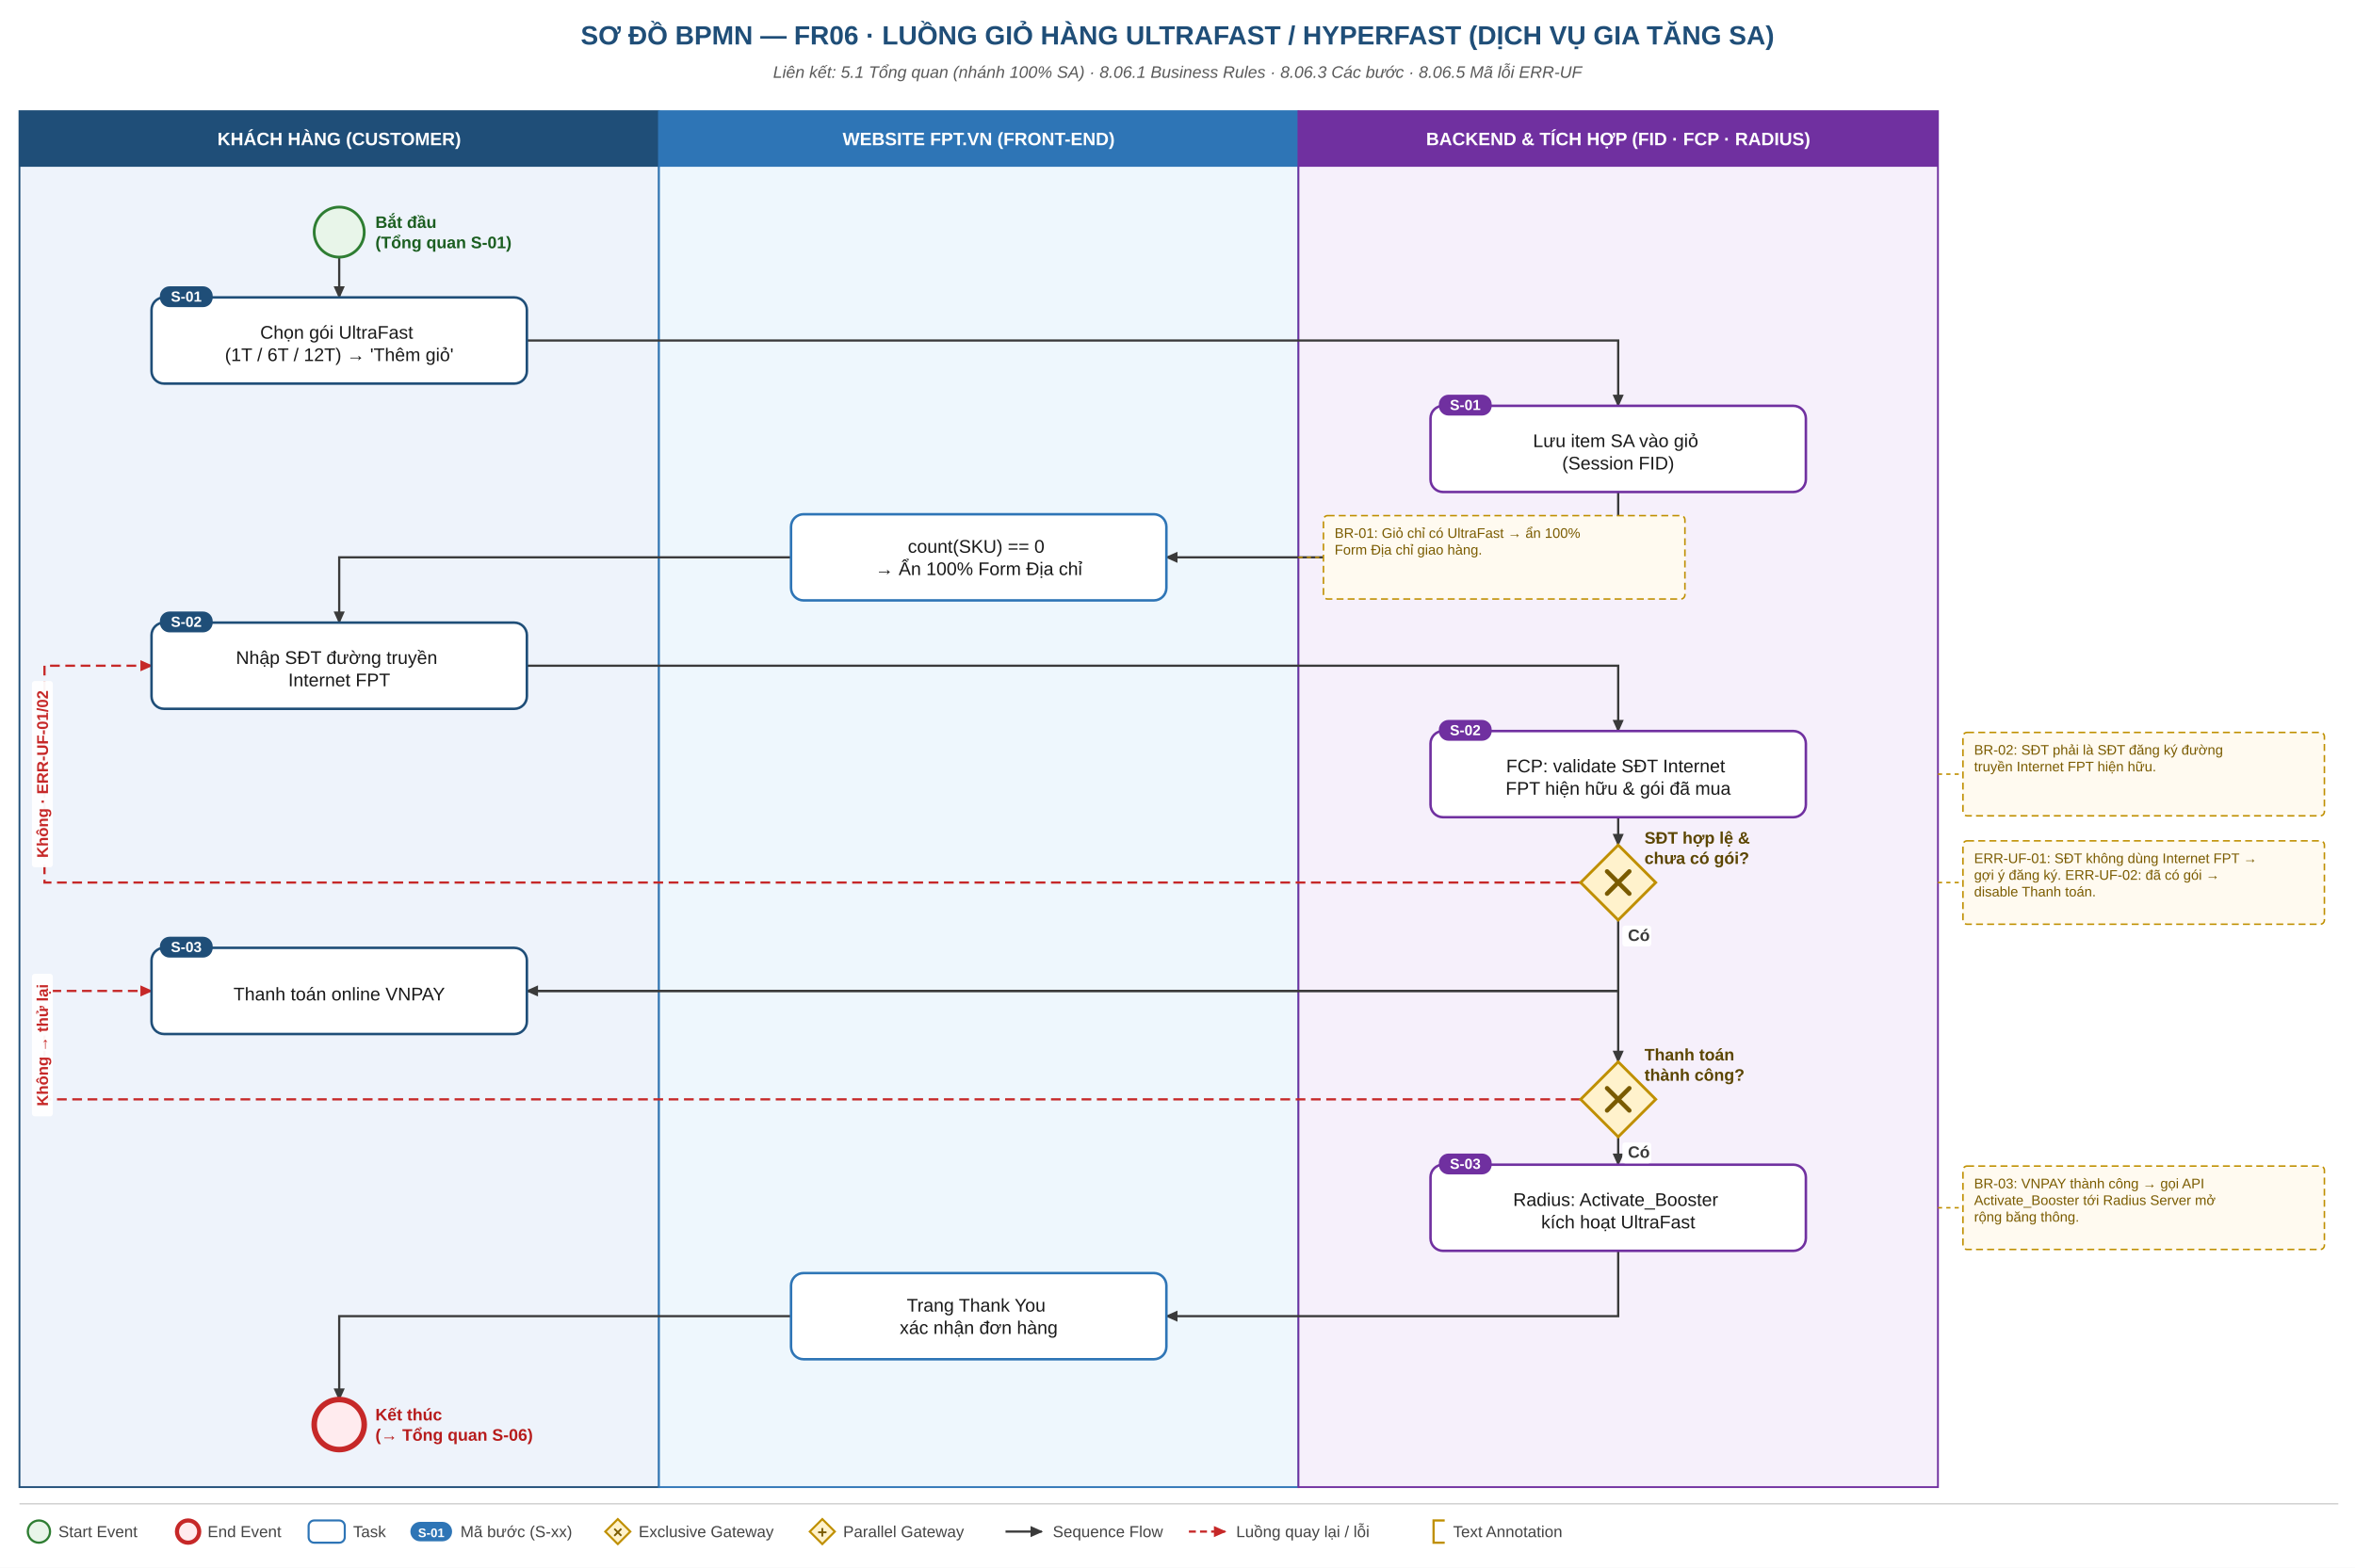
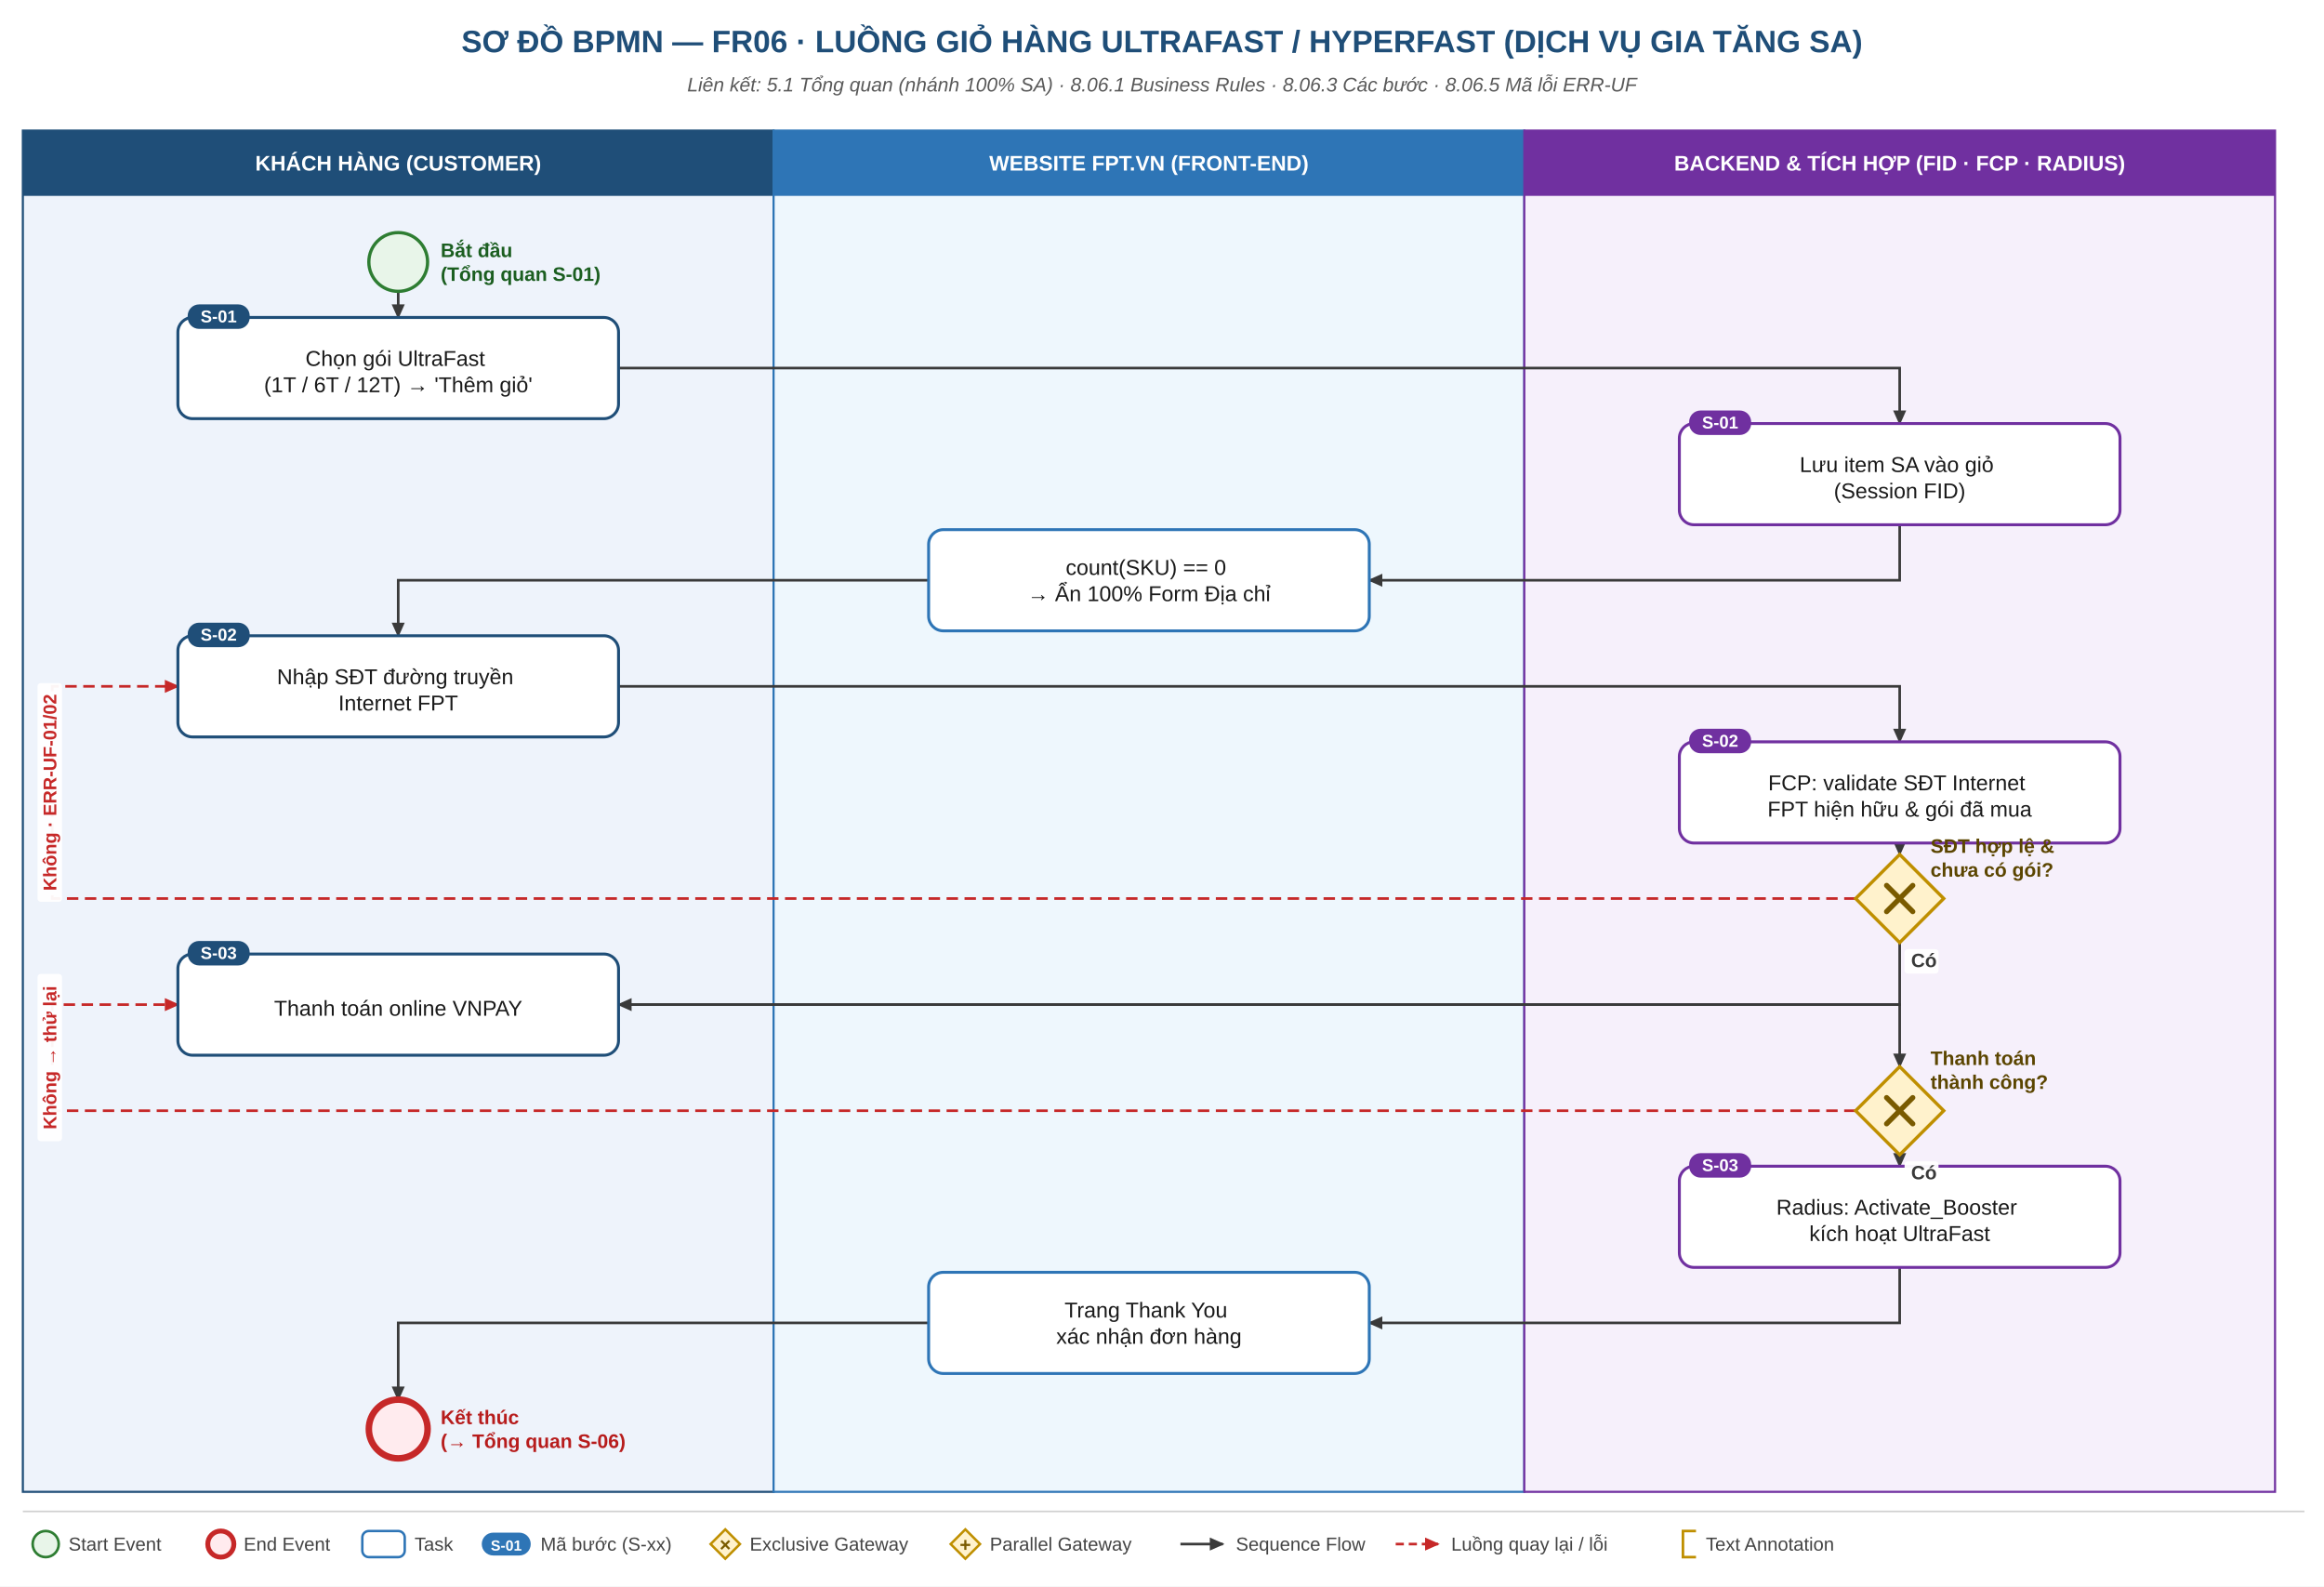
- <svg xmlns="http://www.w3.org/2000/svg" width="1694" height="1128" viewBox="0 0 1694 1128" font-family="Arial, Helvetica, sans-serif">
-   <rect width="1694" height="1128" fill="#ffffff" />
+ <svg xmlns="http://www.w3.org/2000/svg" width="1424" height="972" viewBox="0 0 1424 972" font-family="Arial, Helvetica, sans-serif">
+   <rect width="1424" height="972" fill="#ffffff" />
  <defs>
    <marker id="a" markerWidth="10" markerHeight="10" refX="8" refY="4" orient="auto" markerUnits="userSpaceOnUse">
      <path d="M0,0 L9,4 L0,8 Z" fill="#3a3a3a" />
    </marker>
    <marker id="ar" markerWidth="10" markerHeight="10" refX="8" refY="4" orient="auto" markerUnits="userSpaceOnUse">
      <path d="M0,0 L9,4 L0,8 Z" fill="#c62828" />
    </marker>
  </defs>
-   <text x="847.0" y="32" font-size="19" font-weight="bold" fill="#1f4e78" text-anchor="middle">SƠ ĐỒ BPMN — FR06 · LUỒNG GIỎ HÀNG ULTRAFAST / HYPERFAST (DỊCH VỤ GIA TĂNG SA)</text>
-   <text x="847.0" y="56" font-size="12" fill="#595959" font-style="italic" text-anchor="middle">Liên kết: 5.1 Tổng quan (nhánh 100% SA) · 8.06.1 Business Rules · 8.06.3 Các bước · 8.06.5 Mã lỗi ERR-UF</text>
-   <rect x="14" y="80" width="460" height="990" fill="#eef3fb" stroke="#1f4e78" stroke-width="1.3" />
+   <text x="712.0" y="32" font-size="19" font-weight="bold" fill="#1f4e78" text-anchor="middle">SƠ ĐỒ BPMN — FR06 · LUỒNG GIỎ HÀNG ULTRAFAST / HYPERFAST (DỊCH VỤ GIA TĂNG SA)</text>
+   <text x="712.0" y="56" font-size="12" fill="#595959" font-style="italic" text-anchor="middle">Liên kết: 5.1 Tổng quan (nhánh 100% SA) · 8.06.1 Business Rules · 8.06.3 Các bước · 8.06.5 Mã lỗi ERR-UF</text>
+   <rect x="14" y="80" width="460" height="834" fill="#eef3fb" stroke="#1f4e78" stroke-width="1.3" />
  <rect x="14" y="80" width="460" height="40" fill="#1f4e78" />
  <text x="244.0" y="104.5" font-size="13" font-weight="bold" fill="#fff" text-anchor="middle">KHÁCH HÀNG (CUSTOMER)</text>
-   <rect x="474" y="80" width="460" height="990" fill="#eef7fd" stroke="#2e75b6" stroke-width="1.3" />
+   <rect x="474" y="80" width="460" height="834" fill="#eef7fd" stroke="#2e75b6" stroke-width="1.3" />
  <rect x="474" y="80" width="460" height="40" fill="#2e75b6" />
  <text x="704.0" y="104.5" font-size="13" font-weight="bold" fill="#fff" text-anchor="middle">WEBSITE FPT.VN (FRONT-END)</text>
-   <rect x="934" y="80" width="460" height="990" fill="#f6f0fb" stroke="#7030a0" stroke-width="1.3" />
+   <rect x="934" y="80" width="460" height="834" fill="#f6f0fb" stroke="#7030a0" stroke-width="1.3" />
  <rect x="934" y="80" width="460" height="40" fill="#7030a0" />
  <text x="1164.0" y="104.5" font-size="13" font-weight="bold" fill="#fff" text-anchor="middle">BACKEND &amp; TÍCH HỢP (FID · FCP · RADIUS)</text>
-   <path d="M244.0,185.0 L244.0,214.0" fill="none" stroke="#3a3a3a" stroke-width="1.6" marker-end="url(#a)" />
-   <path d="M379.0,245.0 L1164.0,245.0 L1164.0,292.0" fill="none" stroke="#3a3a3a" stroke-width="1.6" marker-end="url(#a)" />
-   <path d="M1164.0,354.0 L1164.0,401.0 L839.0,401.0" fill="none" stroke="#3a3a3a" stroke-width="1.6" marker-end="url(#a)" />
-   <path d="M569.0,401.0 L244.0,401.0 L244.0,448.0" fill="none" stroke="#3a3a3a" stroke-width="1.6" marker-end="url(#a)" />
-   <path d="M379.0,479.0 L1164.0,479.0 L1164.0,526.0" fill="none" stroke="#3a3a3a" stroke-width="1.6" marker-end="url(#a)" />
-   <path d="M1164.0,588.0 L1164.0,608.0" fill="none" stroke="#3a3a3a" stroke-width="1.6" marker-end="url(#a)" />
-   <path d="M1164.0,662.0 L1164.0,713.0 L379.0,713.0" fill="none" stroke="#3a3a3a" stroke-width="1.6" marker-end="url(#a)" />
-   <path d="M1137.0,635.0 L32.0,635.0 L32.0,479.0 L109.0,479.0" fill="none" stroke="#c62828" stroke-width="1.6" stroke-dasharray="7,4" marker-end="url(#ar)" />
-   <path d="M379.0,713.0 L1164.0,713.0 L1164.0,764.0" fill="none" stroke="#3a3a3a" stroke-width="1.6" marker-end="url(#a)" />
-   <path d="M1164.0,818.0 L1164.0,838.0" fill="none" stroke="#3a3a3a" stroke-width="1.6" marker-end="url(#a)" />
-   <path d="M1137.0,791.0 L32.0,791.0 L32.0,713.0 L109.0,713.0" fill="none" stroke="#c62828" stroke-width="1.6" stroke-dasharray="7,4" marker-end="url(#ar)" />
-   <path d="M1164.0,900.0 L1164.0,947.0 L839.0,947.0" fill="none" stroke="#3a3a3a" stroke-width="1.6" marker-end="url(#a)" />
-   <path d="M569.0,947.0 L244.0,947.0 L244.0,1007.0" fill="none" stroke="#3a3a3a" stroke-width="1.6" marker-end="url(#a)" />
-   <path d="M934,401.0 L952,401.0" stroke="#bf8f00" stroke-width="1.1" stroke-dasharray="3,3" />
-   <rect x="952" y="371.0" width="260" height="60" fill="#fffaf0" stroke="#bf8f00" stroke-width="1.1" stroke-dasharray="5,3" rx="3" />
-   <text x="960" y="387.0" font-size="10" fill="#7a5b00">BR-01: Giỏ chỉ có UltraFast → ẩn 100%</text>
-   <text x="960" y="399.0" font-size="10" fill="#7a5b00">Form Địa chỉ giao hàng.</text>
-   <path d="M1394,557.0 L1412,557.0" stroke="#bf8f00" stroke-width="1.1" stroke-dasharray="3,3" />
-   <rect x="1412" y="527.0" width="260" height="60" fill="#fffaf0" stroke="#bf8f00" stroke-width="1.1" stroke-dasharray="5,3" rx="3" />
-   <text x="1420" y="543.0" font-size="10" fill="#7a5b00">BR-02: SĐT phải là SĐT đăng ký đường</text>
-   <text x="1420" y="555.0" font-size="10" fill="#7a5b00">truyền Internet FPT hiện hữu.</text>
-   <path d="M1394,635.0 L1412,635.0" stroke="#bf8f00" stroke-width="1.1" stroke-dasharray="3,3" />
-   <rect x="1412" y="605.0" width="260" height="60" fill="#fffaf0" stroke="#bf8f00" stroke-width="1.1" stroke-dasharray="5,3" rx="3" />
-   <text x="1420" y="621.0" font-size="10" fill="#7a5b00">ERR-UF-01: SĐT không dùng Internet FPT →</text>
-   <text x="1420" y="633.0" font-size="10" fill="#7a5b00">gợi ý đăng ký. ERR-UF-02: đã có gói →</text>
-   <text x="1420" y="645.0" font-size="10" fill="#7a5b00">disable Thanh toán.</text>
-   <path d="M1394,869.0 L1412,869.0" stroke="#bf8f00" stroke-width="1.1" stroke-dasharray="3,3" />
-   <rect x="1412" y="839.0" width="260" height="60" fill="#fffaf0" stroke="#bf8f00" stroke-width="1.1" stroke-dasharray="5,3" rx="3" />
-   <text x="1420" y="855.0" font-size="10" fill="#7a5b00">BR-03: VNPAY thành công → gọi API</text>
-   <text x="1420" y="867.0" font-size="10" fill="#7a5b00">Activate_Booster tới Radius Server mở</text>
-   <text x="1420" y="879.0" font-size="10" fill="#7a5b00">rộng băng thông.</text>
-   <circle cx="244.0" cy="167.0" r="18" fill="#e8f5e9" stroke="#2e7d32" stroke-width="2" />
-   <text x="270.0" y="164.0" font-size="12" fill="#1b5e20" font-weight="bold" text-anchor="start">
+   <path d="M244.0,178.5 L244.0,194.5" fill="none" stroke="#3a3a3a" stroke-width="1.6" marker-end="url(#a)" />
+   <path d="M379.0,225.5 L1164.0,225.5 L1164.0,259.5" fill="none" stroke="#3a3a3a" stroke-width="1.6" marker-end="url(#a)" />
+   <path d="M1164.0,321.5 L1164.0,355.5 L839.0,355.5" fill="none" stroke="#3a3a3a" stroke-width="1.6" marker-end="url(#a)" />
+   <path d="M569.0,355.5 L244.0,355.5 L244.0,389.5" fill="none" stroke="#3a3a3a" stroke-width="1.6" marker-end="url(#a)" />
+   <path d="M379.0,420.5 L1164.0,420.5 L1164.0,454.5" fill="none" stroke="#3a3a3a" stroke-width="1.6" marker-end="url(#a)" />
+   <path d="M1164.0,516.5 L1164.0,523.5" fill="none" stroke="#3a3a3a" stroke-width="1.6" marker-end="url(#a)" />
+   <path d="M1164.0,577.5 L1164.0,615.5 L379.0,615.5" fill="none" stroke="#3a3a3a" stroke-width="1.6" marker-end="url(#a)" />
+   <path d="M1137.0,550.5 L32.0,550.5 L32.0,420.5 L109.0,420.5" fill="none" stroke="#c62828" stroke-width="1.6" stroke-dasharray="7,4" marker-end="url(#ar)" />
+   <path d="M379.0,615.5 L1164.0,615.5 L1164.0,653.5" fill="none" stroke="#3a3a3a" stroke-width="1.6" marker-end="url(#a)" />
+   <path d="M1164.0,707.5 L1164.0,714.5" fill="none" stroke="#3a3a3a" stroke-width="1.6" marker-end="url(#a)" />
+   <path d="M1137.0,680.5 L32.0,680.5 L32.0,615.5 L109.0,615.5" fill="none" stroke="#c62828" stroke-width="1.6" stroke-dasharray="7,4" marker-end="url(#ar)" />
+   <path d="M1164.0,776.5 L1164.0,810.5 L839.0,810.5" fill="none" stroke="#3a3a3a" stroke-width="1.6" marker-end="url(#a)" />
+   <path d="M569.0,810.5 L244.0,810.5 L244.0,857.5" fill="none" stroke="#3a3a3a" stroke-width="1.6" marker-end="url(#a)" />
+   <circle cx="244.0" cy="160.5" r="18" fill="#e8f5e9" stroke="#2e7d32" stroke-width="2" />
+   <text x="270.0" y="157.5" font-size="12" fill="#1b5e20" font-weight="bold" text-anchor="start">
    <tspan x="270.0" dy="0.0">Bắt đầu</tspan>
    <tspan x="270.0" dy="14.6">(Tổng quan S-01)</tspan>
  </text>
-   <rect x="109.0" y="214.0" width="270" height="62" rx="9" fill="#ffffff" stroke="#1f4e78" stroke-width="1.8" />
-   <text x="244.0" y="243.7" font-size="13.2" fill="#1a1a1a" font-weight="normal" text-anchor="middle">
+   <rect x="109.0" y="194.5" width="270" height="62" rx="9" fill="#ffffff" stroke="#1f4e78" stroke-width="1.8" />
+   <text x="244.0" y="224.2" font-size="13.2" fill="#1a1a1a" font-weight="normal" text-anchor="middle">
    <tspan x="244.0" dy="0.0">Chọn gói UltraFast</tspan>
    <tspan x="244.0" dy="16.1">(1T / 6T / 12T) → 'Thêm giỏ'</tspan>
  </text>
-   <rect x="115.0" y="206.0" width="38" height="15" rx="7" fill="#1f4e78" />
-   <text x="134.0" y="217.0" font-size="10.5" font-weight="bold" fill="#fff" text-anchor="middle">S-01</text>
-   <rect x="1029.0" y="292.0" width="270" height="62" rx="9" fill="#ffffff" stroke="#7030a0" stroke-width="1.8" />
-   <text x="1164.0" y="321.7" font-size="13.2" fill="#1a1a1a" font-weight="normal" text-anchor="middle">
+   <rect x="115.0" y="186.5" width="38" height="15" rx="7" fill="#1f4e78" />
+   <text x="134.0" y="197.5" font-size="10.5" font-weight="bold" fill="#fff" text-anchor="middle">S-01</text>
+   <rect x="1029.0" y="259.5" width="270" height="62" rx="9" fill="#ffffff" stroke="#7030a0" stroke-width="1.8" />
+   <text x="1164.0" y="289.2" font-size="13.2" fill="#1a1a1a" font-weight="normal" text-anchor="middle">
    <tspan x="1164.0" dy="0.0">Lưu item SA vào giỏ</tspan>
    <tspan x="1164.0" dy="16.1">(Session FID)</tspan>
  </text>
-   <rect x="1035.0" y="284.0" width="38" height="15" rx="7" fill="#7030a0" />
-   <text x="1054.0" y="295.0" font-size="10.5" font-weight="bold" fill="#fff" text-anchor="middle">S-01</text>
-   <rect x="569.0" y="370.0" width="270" height="62" rx="9" fill="#ffffff" stroke="#2e75b6" stroke-width="1.8" />
-   <text x="704.0" y="397.7" font-size="13.2" fill="#1a1a1a" font-weight="normal" text-anchor="middle">
+   <rect x="1035.0" y="251.5" width="38" height="15" rx="7" fill="#7030a0" />
+   <text x="1054.0" y="262.5" font-size="10.5" font-weight="bold" fill="#fff" text-anchor="middle">S-01</text>
+   <rect x="569.0" y="324.5" width="270" height="62" rx="9" fill="#ffffff" stroke="#2e75b6" stroke-width="1.8" />
+   <text x="704.0" y="352.2" font-size="13.2" fill="#1a1a1a" font-weight="normal" text-anchor="middle">
    <tspan x="704.0" dy="0.0">count(SKU) == 0</tspan>
    <tspan x="704.0" dy="16.1">→ Ẩn 100% Form Địa chỉ</tspan>
  </text>
-   <rect x="109.0" y="448.0" width="270" height="62" rx="9" fill="#ffffff" stroke="#1f4e78" stroke-width="1.8" />
-   <text x="244.0" y="477.7" font-size="13.2" fill="#1a1a1a" font-weight="normal" text-anchor="middle">
+   <rect x="109.0" y="389.5" width="270" height="62" rx="9" fill="#ffffff" stroke="#1f4e78" stroke-width="1.8" />
+   <text x="244.0" y="419.2" font-size="13.2" fill="#1a1a1a" font-weight="normal" text-anchor="middle">
    <tspan x="244.0" dy="0.0">Nhập SĐT đường truyền</tspan>
    <tspan x="244.0" dy="16.1">Internet FPT</tspan>
  </text>
-   <rect x="115.0" y="440.0" width="38" height="15" rx="7" fill="#1f4e78" />
-   <text x="134.0" y="451.0" font-size="10.5" font-weight="bold" fill="#fff" text-anchor="middle">S-02</text>
-   <rect x="1029.0" y="526.0" width="270" height="62" rx="9" fill="#ffffff" stroke="#7030a0" stroke-width="1.8" />
-   <text x="1164.0" y="555.7" font-size="13.2" fill="#1a1a1a" font-weight="normal" text-anchor="middle">
+   <rect x="115.0" y="381.5" width="38" height="15" rx="7" fill="#1f4e78" />
+   <text x="134.0" y="392.5" font-size="10.5" font-weight="bold" fill="#fff" text-anchor="middle">S-02</text>
+   <rect x="1029.0" y="454.5" width="270" height="62" rx="9" fill="#ffffff" stroke="#7030a0" stroke-width="1.8" />
+   <text x="1164.0" y="484.2" font-size="13.2" fill="#1a1a1a" font-weight="normal" text-anchor="middle">
    <tspan x="1164.0" dy="0.0">FCP: validate SĐT Internet</tspan>
    <tspan x="1164.0" dy="16.1">FPT hiện hữu &amp; gói đã mua</tspan>
  </text>
-   <rect x="1035.0" y="518.0" width="38" height="15" rx="7" fill="#7030a0" />
-   <text x="1054.0" y="529.0" font-size="10.5" font-weight="bold" fill="#fff" text-anchor="middle">S-02</text>
-   <polygon points="1164.0,608.0 1191.0,635.0 1164.0,662.0 1137.0,635.0" fill="#fff2cc" stroke="#bf8f00" stroke-width="2" />
-   <path d="M1156.0,627.0 L1172.0,643.0 M1172.0,627.0 L1156.0,643.0" stroke="#7a5b00" stroke-width="3.2" stroke-linecap="round" />
-   <text x="1182.9" y="607.0" font-size="12" fill="#5b4500" font-weight="bold" text-anchor="start">
+   <rect x="1035.0" y="446.5" width="38" height="15" rx="7" fill="#7030a0" />
+   <text x="1054.0" y="457.5" font-size="10.5" font-weight="bold" fill="#fff" text-anchor="middle">S-02</text>
+   <polygon points="1164.0,523.5 1191.0,550.5 1164.0,577.5 1137.0,550.5" fill="#fff2cc" stroke="#bf8f00" stroke-width="2" />
+   <path d="M1156.0,542.5 L1172.0,558.5 M1172.0,542.5 L1156.0,558.5" stroke="#7a5b00" stroke-width="3.2" stroke-linecap="round" />
+   <text x="1182.9" y="522.5" font-size="12" fill="#5b4500" font-weight="bold" text-anchor="start">
    <tspan x="1182.9" dy="0.0">SĐT hợp lệ &amp;</tspan>
    <tspan x="1182.9" dy="14.6">chưa có gói?</tspan>
  </text>
-   <rect x="109.0" y="682.0" width="270" height="62" rx="9" fill="#ffffff" stroke="#1f4e78" stroke-width="1.8" />
-   <text x="244.0" y="719.8" font-size="13.2" fill="#1a1a1a" font-weight="normal" text-anchor="middle">
+   <rect x="109.0" y="584.5" width="270" height="62" rx="9" fill="#ffffff" stroke="#1f4e78" stroke-width="1.8" />
+   <text x="244.0" y="622.3" font-size="13.2" fill="#1a1a1a" font-weight="normal" text-anchor="middle">
    <tspan x="244.0" dy="0.0">Thanh toán online VNPAY</tspan>
  </text>
-   <rect x="115.0" y="674.0" width="38" height="15" rx="7" fill="#1f4e78" />
-   <text x="134.0" y="685.0" font-size="10.5" font-weight="bold" fill="#fff" text-anchor="middle">S-03</text>
-   <polygon points="1164.0,764.0 1191.0,791.0 1164.0,818.0 1137.0,791.0" fill="#fff2cc" stroke="#bf8f00" stroke-width="2" />
-   <path d="M1156.0,783.0 L1172.0,799.0 M1172.0,783.0 L1156.0,799.0" stroke="#7a5b00" stroke-width="3.2" stroke-linecap="round" />
-   <text x="1182.9" y="763.0" font-size="12" fill="#5b4500" font-weight="bold" text-anchor="start">
+   <rect x="115.0" y="576.5" width="38" height="15" rx="7" fill="#1f4e78" />
+   <text x="134.0" y="587.5" font-size="10.5" font-weight="bold" fill="#fff" text-anchor="middle">S-03</text>
+   <polygon points="1164.0,653.5 1191.0,680.5 1164.0,707.5 1137.0,680.5" fill="#fff2cc" stroke="#bf8f00" stroke-width="2" />
+   <path d="M1156.0,672.5 L1172.0,688.5 M1172.0,672.5 L1156.0,688.5" stroke="#7a5b00" stroke-width="3.2" stroke-linecap="round" />
+   <text x="1182.9" y="652.5" font-size="12" fill="#5b4500" font-weight="bold" text-anchor="start">
    <tspan x="1182.9" dy="0.0">Thanh toán</tspan>
    <tspan x="1182.9" dy="14.6">thành công?</tspan>
  </text>
-   <rect x="1029.0" y="838.0" width="270" height="62" rx="9" fill="#ffffff" stroke="#7030a0" stroke-width="1.8" />
-   <text x="1164.0" y="867.7" font-size="13.2" fill="#1a1a1a" font-weight="normal" text-anchor="middle">
+   <rect x="1029.0" y="714.5" width="270" height="62" rx="9" fill="#ffffff" stroke="#7030a0" stroke-width="1.8" />
+   <text x="1164.0" y="744.2" font-size="13.2" fill="#1a1a1a" font-weight="normal" text-anchor="middle">
    <tspan x="1164.0" dy="0.0">Radius: Activate_Booster</tspan>
    <tspan x="1164.0" dy="16.1">kích hoạt UltraFast</tspan>
  </text>
-   <rect x="1035.0" y="830.0" width="38" height="15" rx="7" fill="#7030a0" />
-   <text x="1054.0" y="841.0" font-size="10.5" font-weight="bold" fill="#fff" text-anchor="middle">S-03</text>
-   <rect x="569.0" y="916.0" width="270" height="62" rx="9" fill="#ffffff" stroke="#2e75b6" stroke-width="1.8" />
-   <text x="704.0" y="943.7" font-size="13.2" fill="#1a1a1a" font-weight="normal" text-anchor="middle">
+   <rect x="1035.0" y="706.5" width="38" height="15" rx="7" fill="#7030a0" />
+   <text x="1054.0" y="717.5" font-size="10.5" font-weight="bold" fill="#fff" text-anchor="middle">S-03</text>
+   <rect x="569.0" y="779.5" width="270" height="62" rx="9" fill="#ffffff" stroke="#2e75b6" stroke-width="1.8" />
+   <text x="704.0" y="807.2" font-size="13.2" fill="#1a1a1a" font-weight="normal" text-anchor="middle">
    <tspan x="704.0" dy="0.0">Trang Thank You</tspan>
    <tspan x="704.0" dy="16.1">xác nhận đơn hàng</tspan>
  </text>
-   <circle cx="244.0" cy="1025.0" r="18" fill="#ffebee" stroke="#c62828" stroke-width="4" />
-   <text x="270.0" y="1022.0" font-size="12" fill="#b71c1c" font-weight="bold" text-anchor="start">
+   <circle cx="244.0" cy="875.5" r="18" fill="#ffebee" stroke="#c62828" stroke-width="4" />
+   <text x="270.0" y="872.5" font-size="12" fill="#b71c1c" font-weight="bold" text-anchor="start">
    <tspan x="270.0" dy="0.0">Kết thúc</tspan>
    <tspan x="270.0" dy="14.6">(→ Tổng quan S-06)</tspan>
  </text>
-   <rect x="1167.0" y="666.0" width="20.8" height="15" fill="#ffffff" opacity="0.95" rx="2" />
-   <text x="1171.0" y="677.0" font-size="11.8" font-weight="bold" fill="#3a3a3a" text-anchor="start">Có</text>
-   <g transform="rotate(-90 32.0 557.0)">
-     <rect x="-35.0" y="548.0" width="134.0" height="15" fill="#fff" opacity="0.95" rx="2" />
-     <text x="32.0" y="559.5" font-size="11.3" font-weight="bold" fill="#c62828" text-anchor="middle">Không · ERR-UF-01/02</text>
+   <rect x="1167.0" y="581.5" width="20.8" height="15" fill="#ffffff" opacity="0.95" rx="2" />
+   <text x="1171.0" y="592.5" font-size="11.8" font-weight="bold" fill="#3a3a3a" text-anchor="start">Có</text>
+   <g transform="rotate(-90 32.0 485.5)">
+     <rect x="-35.0" y="476.5" width="134.0" height="15" fill="#fff" opacity="0.95" rx="2" />
+     <text x="32.0" y="488.0" font-size="11.3" font-weight="bold" fill="#c62828" text-anchor="middle">Không · ERR-UF-01/02</text>
  </g>
-   <rect x="1167.0" y="822.0" width="20.8" height="15" fill="#ffffff" opacity="0.95" rx="2" />
-   <text x="1171.0" y="833.0" font-size="11.8" font-weight="bold" fill="#3a3a3a" text-anchor="start">Có</text>
-   <g transform="rotate(-90 32.0 752.0)">
-     <rect x="-19.2" y="743.0" width="102.5" height="15" fill="#fff" opacity="0.95" rx="2" />
-     <text x="32.0" y="754.5" font-size="11.3" font-weight="bold" fill="#c62828" text-anchor="middle">Không → thử lại</text>
+   <rect x="1167.0" y="711.5" width="20.8" height="15" fill="#ffffff" opacity="0.95" rx="2" />
+   <text x="1171.0" y="722.5" font-size="11.8" font-weight="bold" fill="#3a3a3a" text-anchor="start">Có</text>
+   <g transform="rotate(-90 32.0 648.0)">
+     <rect x="-19.2" y="639.0" width="102.5" height="15" fill="#fff" opacity="0.95" rx="2" />
+     <text x="32.0" y="650.5" font-size="11.3" font-weight="bold" fill="#c62828" text-anchor="middle">Không → thử lại</text>
  </g>
-   <line x1="14" y1="1082.0" x2="1682" y2="1082.0" stroke="#d0d0d0" />
-   <circle cx="28" cy="1102.0" r="8" fill="#e8f5e9" stroke="#2e7d32" stroke-width="1.6" />
-   <text x="42" y="1106.0" font-size="11.5" fill="#444">Start Event</text>
-   <circle cx="135.3" cy="1102.0" r="8" fill="#ffebee" stroke="#c62828" stroke-width="3" />
-   <text x="149.3" y="1106.0" font-size="11.5" fill="#444">End Event</text>
-   <rect x="222.0" y="1094.0" width="26" height="16" rx="4" fill="#fff" stroke="#2e75b6" stroke-width="1.5" />
-   <text x="254.0" y="1106.0" font-size="11.5" fill="#444">Task</text>
-   <rect x="295.2" y="1095.0" width="30" height="14" rx="7" fill="#2e75b6" />
-   <text x="310.2" y="1106.0" font-size="9" font-weight="bold" fill="#fff" text-anchor="middle">S-01</text>
-   <text x="331.2" y="1106.0" font-size="11.5" fill="#444">Mã bước (S-xx)</text>
-   <polygon points="444.4,1093.0 453.4,1102.0 444.4,1111.0 435.4,1102.0" fill="#fff2cc" stroke="#bf8f00" stroke-width="1.5" />
-   <text x="444.4" y="1106.5" font-size="12" font-weight="bold" fill="#7a5b00" text-anchor="middle">×</text>
-   <text x="459.4" y="1106.0" font-size="11.5" fill="#444">Exclusive Gateway</text>
-   <polygon points="591.5,1093.0 600.5,1102.0 591.5,1111.0 582.5,1102.0" fill="#fff2cc" stroke="#bf8f00" stroke-width="1.5" />
-   <text x="591.5" y="1106.5" font-size="12" font-weight="bold" fill="#7a5b00" text-anchor="middle">+</text>
-   <text x="606.5" y="1106.0" font-size="11.5" fill="#444">Parallel Gateway</text>
-   <path d="M723.3,1102.0 L749.3,1102.0" stroke="#3a3a3a" stroke-width="1.6" marker-end="url(#a)" />
-   <text x="757.3" y="1106.0" font-size="11.5" fill="#444">Sequence Flow</text>
-   <path d="M855.2,1102.0 L881.2,1102.0" stroke="#c62828" stroke-width="1.6" stroke-dasharray="5,3" marker-end="url(#ar)" />
-   <text x="889.2" y="1106.0" font-size="11.5" fill="#444">Luồng quay lại / lỗi</text>
-   <path d="M1039.2,1094.0 L1031.2,1094.0 L1031.2,1110.0 L1039.2,1110.0" fill="none" stroke="#bf8f00" stroke-width="1.6" />
-   <text x="1045.2" y="1106.0" font-size="11.5" fill="#444">Text Annotation</text>
+   <line x1="14" y1="926.0" x2="1412" y2="926.0" stroke="#d0d0d0" />
+   <circle cx="28" cy="946.0" r="8" fill="#e8f5e9" stroke="#2e7d32" stroke-width="1.6" />
+   <text x="42" y="950.0" font-size="11.5" fill="#444">Start Event</text>
+   <circle cx="135.3" cy="946.0" r="8" fill="#ffebee" stroke="#c62828" stroke-width="3" />
+   <text x="149.3" y="950.0" font-size="11.5" fill="#444">End Event</text>
+   <rect x="222.0" y="938.0" width="26" height="16" rx="4" fill="#fff" stroke="#2e75b6" stroke-width="1.5" />
+   <text x="254.0" y="950.0" font-size="11.5" fill="#444">Task</text>
+   <rect x="295.2" y="939.0" width="30" height="14" rx="7" fill="#2e75b6" />
+   <text x="310.2" y="950.0" font-size="9" font-weight="bold" fill="#fff" text-anchor="middle">S-01</text>
+   <text x="331.2" y="950.0" font-size="11.5" fill="#444">Mã bước (S-xx)</text>
+   <polygon points="444.4,937.0 453.4,946.0 444.4,955.0 435.4,946.0" fill="#fff2cc" stroke="#bf8f00" stroke-width="1.5" />
+   <text x="444.4" y="950.5" font-size="12" font-weight="bold" fill="#7a5b00" text-anchor="middle">×</text>
+   <text x="459.4" y="950.0" font-size="11.5" fill="#444">Exclusive Gateway</text>
+   <polygon points="591.5,937.0 600.5,946.0 591.5,955.0 582.5,946.0" fill="#fff2cc" stroke="#bf8f00" stroke-width="1.5" />
+   <text x="591.5" y="950.5" font-size="12" font-weight="bold" fill="#7a5b00" text-anchor="middle">+</text>
+   <text x="606.5" y="950.0" font-size="11.5" fill="#444">Parallel Gateway</text>
+   <path d="M723.3,946.0 L749.3,946.0" stroke="#3a3a3a" stroke-width="1.6" marker-end="url(#a)" />
+   <text x="757.3" y="950.0" font-size="11.5" fill="#444">Sequence Flow</text>
+   <path d="M855.2,946.0 L881.2,946.0" stroke="#c62828" stroke-width="1.6" stroke-dasharray="5,3" marker-end="url(#ar)" />
+   <text x="889.2" y="950.0" font-size="11.5" fill="#444">Luồng quay lại / lỗi</text>
+   <path d="M1039.2,938.0 L1031.2,938.0 L1031.2,954.0 L1039.2,954.0" fill="none" stroke="#bf8f00" stroke-width="1.6" />
+   <text x="1045.2" y="950.0" font-size="11.5" fill="#444">Text Annotation</text>
</svg>
